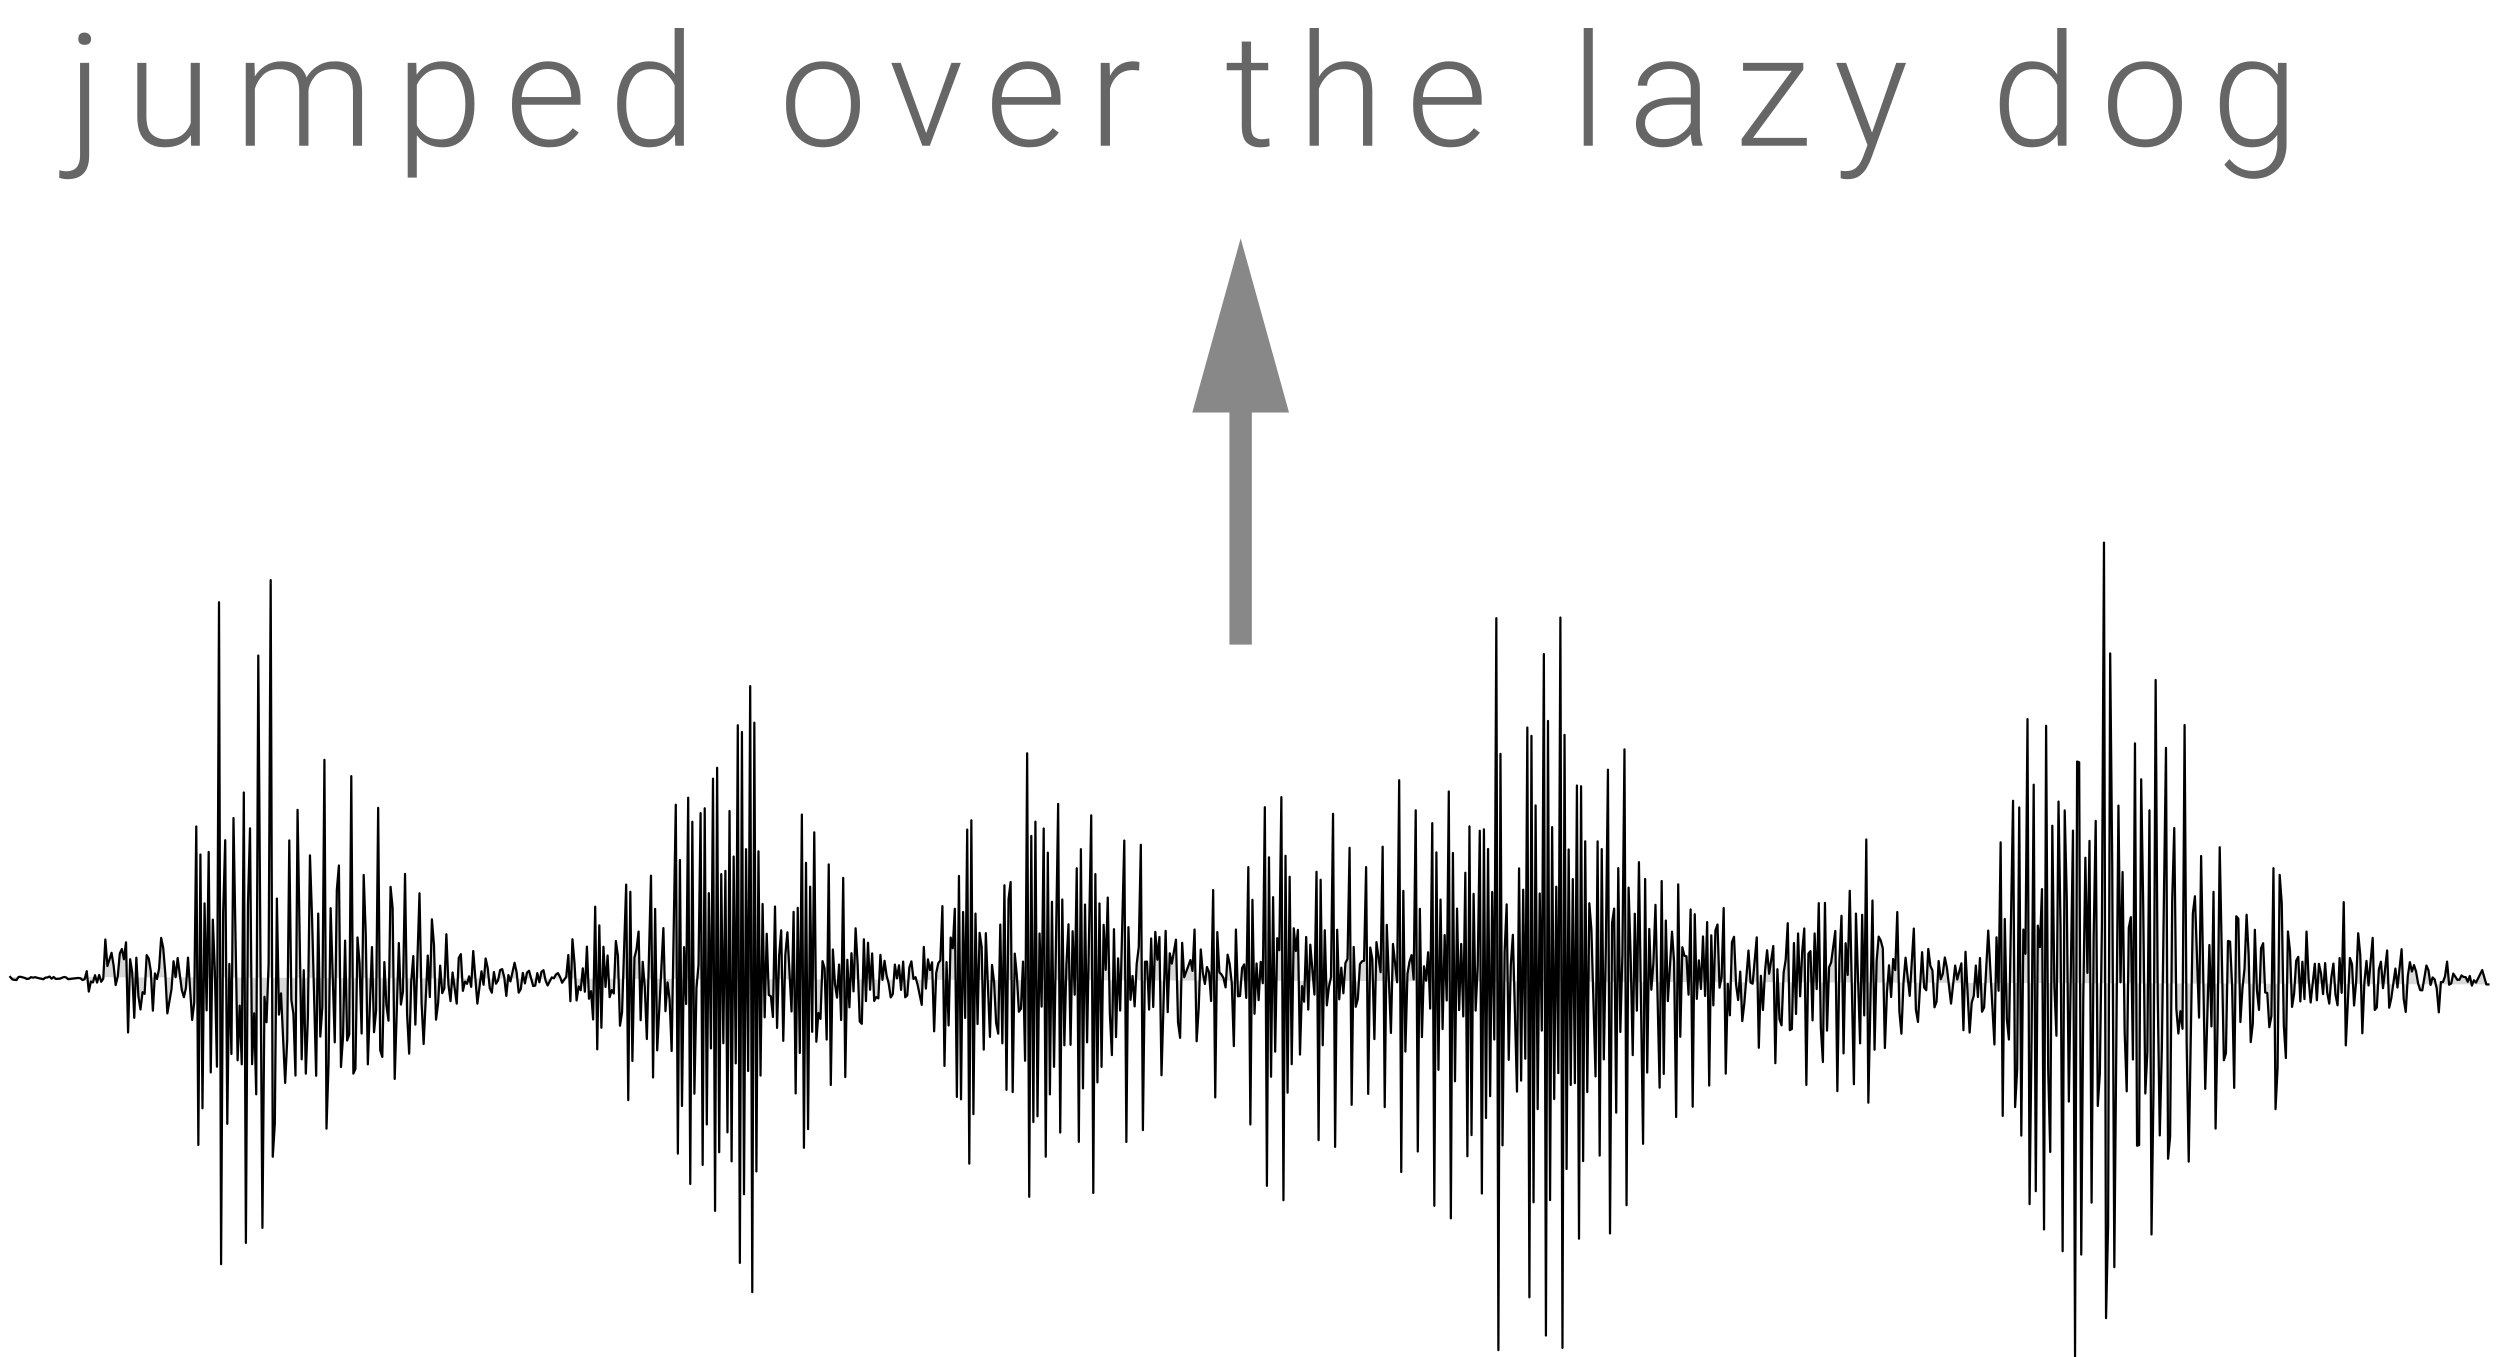
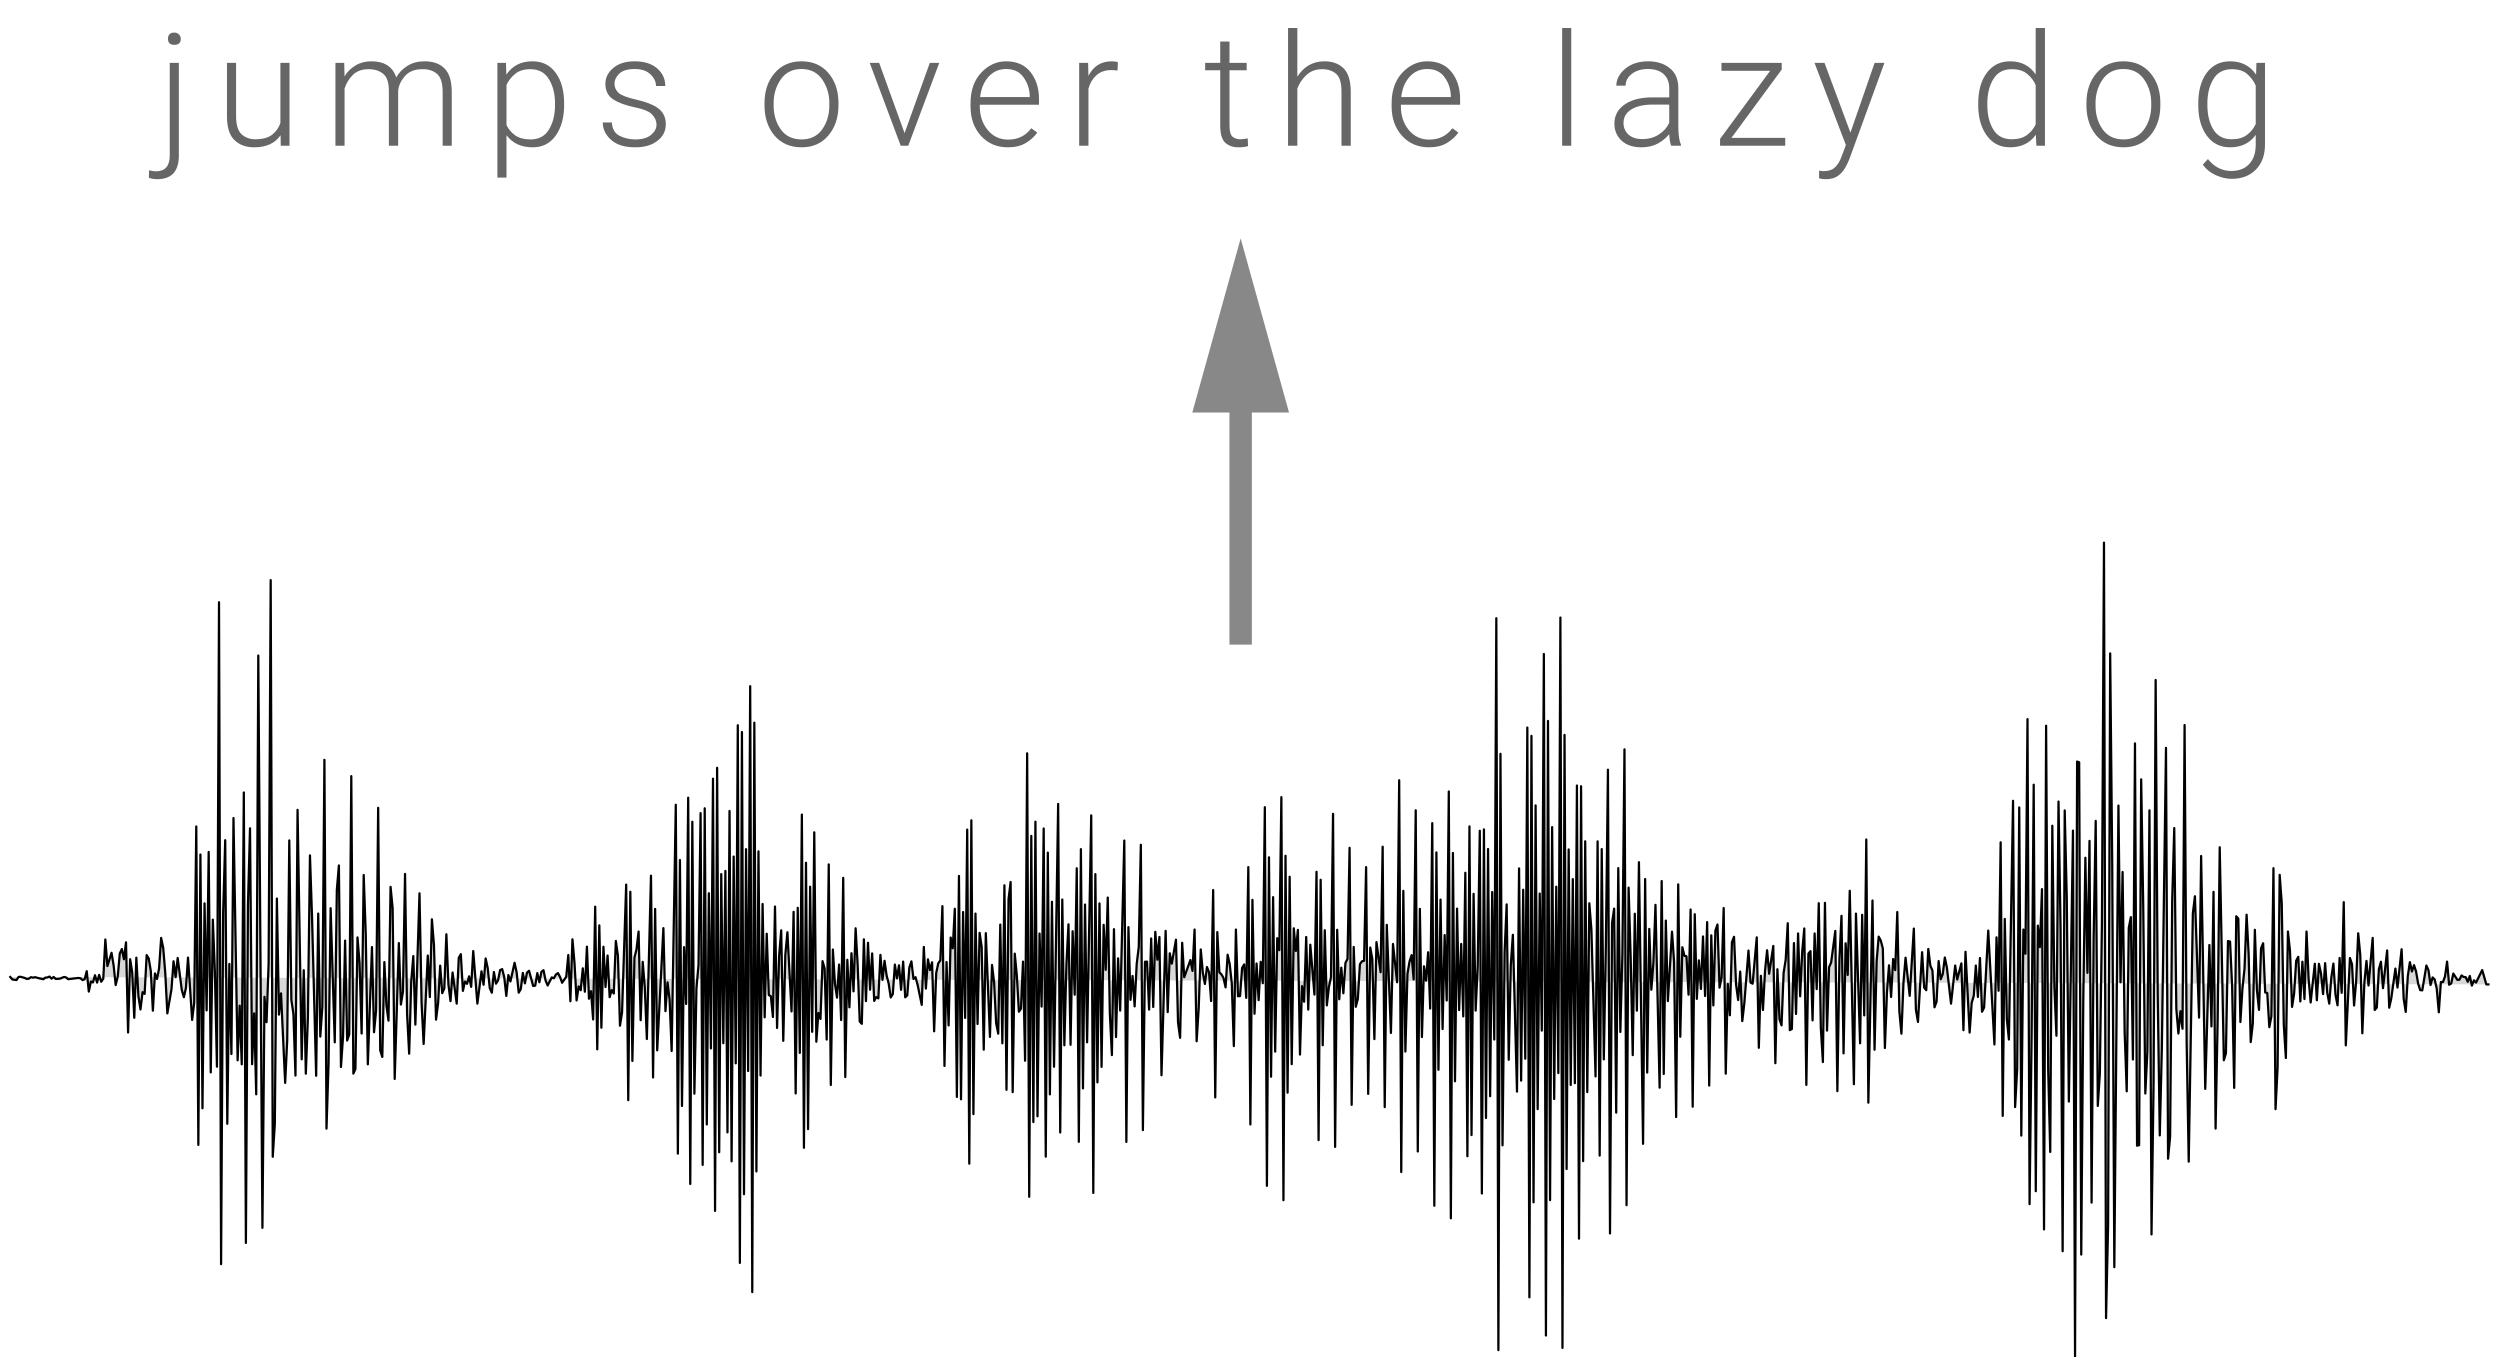
<svg xmlns="http://www.w3.org/2000/svg" width="223px" height="121px" viewBox="0 0 223 121" version="1.1">
  <defs>
    <style type="text/css" id="style2">
      svg {
        font: 300 14px -apple-system, BlinkMacSystemFont, "Roboto", Helvetica, sans-serif;
      }
    </style>
  </defs>
  <g id="Page-1" stroke="none" stroke-width="1" fill="none" fill-rule="evenodd">
    <g id="speech_recognition" transform="translate(0, -2)">
      <polyline id="path9" stroke="#000000" stroke-width="0.2" fill="#D8D8D8" stroke-linecap="square" stroke-linejoin="round" points="0.915 89.146 1.1 89.367 1.468 89.424 1.653 89.146 1.837 89.127 2.206 89.233 2.39 89.324 2.575 89.299 2.759 89.165 2.943 89.208 3.128 89.165 3.496 89.266 3.865 89.346 4.05 89.208 4.234 89.186 4.418 89.109 4.603 89.299 4.787 89.146 4.971 89.324 5.34 89.299 5.709 89.146 5.893 89.186 6.078 89.346 6.446 89.299 6.999 89.233 7.184 89.266 7.368 89.424 7.552 89.346 7.737 88.631 7.921 90.449 8.106 89.556 8.29 89.631 8.474 88.992 8.659 89.646 8.843 88.961 9.027 89.571 9.212 89.299 9.396 85.804 9.58 88.171 9.949 86.991 10.134 88.116 10.318 89.863 10.502 89.109 10.687 87.047 10.871 86.655 11.055 87.565 11.24 86.056 11.424 94.097 11.608 87.565 11.793 88.735 11.977 92.787 12.162 87.427 12.346 90.857 12.53 92.045 12.715 90.503 12.899 90.652 13.083 87.197 13.268 87.505 13.452 88.631 13.636 92.15 13.821 88.83 14.005 89.324 14.189 88.399 14.374 85.663 14.558 86.549 14.743 88.816 14.927 92.392 15.296 90.238 15.48 87.746 15.664 89.165 15.849 87.456 16.217 90.317 16.402 90.948 16.586 90.122 16.771 87.417 17.139 92.976 17.324 91.439 17.508 75.722 17.692 104.126 17.877 78.225 18.061 100.858 18.245 82.58 18.43 92.124 18.614 77.995 18.799 97.658 18.983 84.033 19.167 88.708 19.352 97.147 19.536 55.721 19.72 114.76 19.905 83.412 20.089 76.948 20.273 102.24 20.458 87.986 20.642 96.015 20.827 74.97 21.195 96.58 21.38 91.706 21.564 96.937 21.748 72.691 21.933 112.864 22.117 82.708 22.301 75.888 22.486 96.923 22.67 92.392 22.855 99.611 23.039 60.476 23.408 111.521 23.592 90.918 23.776 93.179 23.961 87.954 24.145 53.75 24.329 105.18 24.514 102.27 24.698 82.153 24.883 92.502 25.067 90.61 25.436 98.592 25.62 94.767 25.804 76.967 25.989 91.202 26.173 92.443 26.357 97.937 26.542 74.239 26.911 96.49 27.095 88.543 27.279 97.771 27.464 92.787 27.648 78.3 27.832 83.772 28.201 97.956 28.385 83.493 28.57 94.461 28.754 91.814 28.938 69.778 29.123 102.674 29.307 96.875 29.492 83.014 29.86 94.974 30.045 81.385 30.229 79.201 30.413 97.174 30.598 94.491 30.782 85.904 30.966 94.812 31.151 94.273 31.335 71.233 31.52 97.764 31.704 97.35 31.888 85.622 32.073 87.912 32.257 94.189 32.441 80.051 32.626 85.353 32.81 96.937 33.179 86.478 33.363 94.074 33.548 92.142 33.732 74.061 33.916 95.697 34.101 96.275 34.285 87.818 34.469 91.688 34.654 93.041 34.838 81.109 35.022 83 35.207 98.239 35.576 86.124 35.76 91.606 35.944 90.449 36.129 79.954 36.313 92.46 36.497 95.987 36.682 89.541 36.866 87.282 37.05 93.395 37.419 81.685 37.604 91.439 37.788 95.12 38.157 87.235 38.341 90.938 38.525 84.003 38.71 86.287 38.894 92.951 39.078 91.495 39.263 88.138 39.447 90.589 39.632 90.168 39.816 85.337 40 89.824 40.185 91.298 40.369 88.748 40.738 91.523 40.922 87.447 41.106 87.112 41.291 90.384 41.475 89.556 41.66 89.757 41.844 89.091 42.028 90.026 42.213 86.835 42.581 91.523 42.95 88.643 43.134 89.837 43.319 87.496 43.503 88.352 43.688 90.145 43.872 90.546 44.056 88.708 44.241 89.744 44.425 89.459 44.609 88.531 44.794 88.446 44.978 89.165 45.162 90.837 45.347 88.976 45.531 89.541 45.9 87.88 46.084 88.735 46.269 90.546 46.453 90.226 46.637 88.788 46.822 89.716 47.006 88.761 47.19 88.593 47.559 89.952 47.743 89.914 47.928 88.802 48.112 89.616 48.297 88.682 48.481 88.543 48.665 89.459 48.85 89.902 49.218 89.186 49.403 89.266 49.587 88.931 49.771 88.802 49.956 89.146 50.14 89.66 50.509 89.127 50.693 87.187 50.878 91.307 51.062 85.787 51.246 87.912 51.431 91.24 51.615 89.989 51.799 90.328 51.984 88.376 52.168 90.46 52.353 86.443 52.537 91.086 52.721 90.417 52.906 92.935 53.09 82.878 53.274 95.597 53.459 84.542 53.643 93.672 53.827 86.452 54.012 90.038 54.196 87.235 54.381 90.948 54.565 90.317 54.749 90.62 54.934 85.937 55.118 87.254 55.302 93.491 55.487 92.306 55.855 80.908 56.04 100.132 56.224 81.548 56.409 96.635 56.593 87.417 56.777 86.673 56.962 85.097 57.146 93 57.33 87.797 57.515 90.074 57.699 94.678 58.068 80.11 58.252 98.108 58.437 83.079 58.621 95.69 59.174 84.79 59.358 92.194 59.543 89.631 59.727 91.163 59.911 95.747 60.28 73.786 60.465 104.901 60.649 78.713 60.833 100.648 61.018 86.487 61.202 91.55 61.386 73.154 61.571 107.607 61.755 75.303 61.939 99.554 62.124 90.157 62.308 88.061 62.492 74.534 62.677 105.909 62.861 74.101 63.046 102.3 63.23 81.678 63.414 95.518 63.599 71.459 63.783 110.008 63.967 70.488 64.152 104.775 64.336 79.973 64.52 95.054 64.705 79.688 64.889 103.005 65.074 74.343 65.258 105.588 65.442 78.406 65.627 96.848 65.811 66.693 65.995 114.649 66.18 67.299 66.364 108.522 66.548 77.748 66.733 97.531 66.917 63.208 67.102 117.255 67.286 66.465 67.47 106.49 67.655 77.94 67.839 97.937 68.023 82.637 68.208 92.745 68.392 85.289 68.576 90.755 68.761 90.867 68.945 92.712 69.13 82.864 69.314 93.687 69.498 87.263 69.683 84.986 69.867 94.841 70.051 87.168 70.236 85.161 70.604 92.22 70.789 83.339 70.973 99.535 71.158 82.978 71.342 95.917 71.526 74.661 71.711 104.38 71.895 78.96 72.079 102.716 72.264 81.095 72.448 94.036 72.632 76.245 72.817 94.922 73.001 92.357 73.186 92.886 73.37 87.736 73.554 88.376 73.739 94.73 73.923 79.106 74.107 98.78 74.292 86.7 74.476 89.744 74.66 90.987 74.845 88.04 75.029 92.984 75.214 80.306 75.398 98.069 75.582 87.615 75.767 91.85 75.951 87.028 76.135 90.427 76.32 84.806 76.504 88.083 76.688 93.122 76.873 93.323 77.057 85.787 77.242 91.298 77.426 86.098 77.61 90.283 77.795 87.047 77.979 91.279 78.163 90.938 78.348 91.056 78.532 87.178 78.716 89.405 78.901 87.705 79.085 89.008 79.269 89.73 79.454 90.968 79.638 90.673 79.823 88.04 80.007 89.266 80.191 88.105 80.376 90.294 80.56 87.777 80.744 90.958 80.929 90.786 81.113 88.306 81.297 87.756 81.482 89.324 81.666 89.165 81.851 89.85 82.219 91.633 82.404 86.469 82.588 90.18 82.772 87.575 82.957 88.531 83.141 87.839 83.325 93.99 83.51 88.788 83.694 87.922 83.879 87.665 84.063 82.828 84.247 97.079 84.432 87.818 84.616 93.467 84.8 85.63 84.985 86.584 85.169 83.065 85.353 99.844 85.538 80.136 85.722 100.057 85.907 83.354 86.091 92.795 86.275 76 86.46 105.796 86.644 75.174 86.828 101.378 87.013 83.493 87.197 93.339 87.381 85.209 87.566 86.469 87.75 95.625 87.935 85.241 88.303 94.491 88.488 88.072 88.672 89.616 88.856 93.275 89.041 94.204 89.225 84.473 89.409 95.062 89.594 80.968 89.778 99.21 89.963 82.202 90.147 80.675 90.331 99.414 90.516 87.065 90.7 88.992 90.884 92.246 91.069 91.984 91.253 87.777 91.437 96.614 91.622 69.197 91.806 108.755 91.991 76.562 92.175 102.084 92.359 75.297 92.544 101.572 92.728 85.273 92.912 91.787 93.097 75.905 93.281 105.174 93.465 78.057 93.65 99.617 93.834 82.44 94.019 97.154 94.387 73.711 94.572 103.017 94.756 82.237 94.94 95.237 95.125 88.018 95.309 84.45 95.493 95.193 95.678 85.066 95.862 90.725 96.046 79.45 96.231 103.848 96.415 77.748 96.6 99.082 96.784 82.686 96.968 94.974 97.337 74.731 97.521 108.408 97.706 79.973 97.89 98.546 98.074 82.587 98.259 97.161 98.443 84.496 98.628 88.507 98.812 82.063 98.996 92.349 99.181 96.114 99.365 84.884 99.549 94.506 99.734 87.486 99.918 92.142 100.287 76.979 100.471 103.859 100.656 84.705 100.84 91.183 101.024 89.057 101.209 91.769 101.393 87.986 101.577 86.487 101.762 77.356 101.946 102.805 102.13 87.787 102.315 87.777 102.499 92.054 102.684 85.713 102.868 91.823 103.052 85.121 103.237 87.605 103.421 85.581 103.605 97.91 103.974 85.034 104.158 92.28 104.343 87.037 104.527 87.954 104.896 85.82 105.08 93.203 105.265 94.574 105.449 86.098 105.633 89.165 106.186 87.635 106.371 88.605 106.555 84.916 106.74 94.878 106.924 91.939 107.108 86.691 107.293 88.775 107.477 89.771 107.661 88.261 107.846 88.721 108.03 91.288 108.214 81.392 108.399 99.888 108.583 85.145 108.768 88.735 108.952 88.916 109.136 89.233 109.321 90.074 109.505 87.159 109.689 87.997 109.874 89.702 110.058 95.309 110.242 84.916 110.427 90.867 110.611 90.847 110.795 88.341 110.98 88.029 111.164 91.007 111.349 79.348 111.533 102.299 111.717 82.265 111.902 92.426 112.086 87.944 112.27 91.212 112.455 87.797 112.639 89.702 112.823 74.003 113.008 107.776 113.192 78.475 113.377 98.042 113.561 82.028 113.745 95.803 113.93 85.688 114.114 86.754 114.298 73.108 114.483 109.056 114.667 78.337 114.851 99.465 115.036 80.208 115.22 96.923 115.405 84.806 115.589 86.826 115.773 84.947 115.958 96.065 116.142 89.964 116.326 91.354 116.511 85.581 116.695 92.054 116.879 86.269 117.248 90.714 117.433 79.766 117.617 103.697 117.801 80.477 117.986 95.237 118.17 84.979 118.354 91.679 118.539 90.026 118.723 89.165 118.907 74.597 119.092 104.299 119.276 84.939 119.461 91.134 119.645 88.318 119.829 90.599 120.014 87.891 120.198 87.535 120.382 77.625 120.567 100.549 120.751 86.469 120.935 91.805 121.12 91.095 121.304 88.007 121.489 87.746 121.673 87.705 121.857 79.348 122.042 99.573 122.226 86.522 122.41 87.535 122.595 94.686 122.779 86.039 123.148 88.721 123.332 77.527 123.517 100.753 123.701 84.496 124.07 94.136 124.254 86.201 124.623 89.616 124.807 71.598 124.991 106.541 125.176 81.467 125.36 95.796 125.545 88.858 125.729 87.777 125.913 87.197 126.098 89.367 126.282 74.279 126.466 104.712 126.651 83.072 126.835 94.506 127.019 88.193 127.204 89.476 127.388 86.945 127.572 91.966 127.757 75.427 127.941 109.55 128.126 78.039 128.31 97.424 128.494 82.244 128.679 93.789 128.863 85.41 129.047 91.24 129.232 72.601 129.416 110.67 129.6 78.088 129.785 98.449 129.969 83.05 130.154 92.098 130.338 86.201 130.522 92.662 130.707 79.85 130.891 105.135 131.075 75.716 131.26 103.247 131.444 81.732 131.628 92.142 131.813 88.149 131.997 76.108 132.182 108.462 132.366 75.983 132.55 101.723 132.735 77.73 132.919 99.781 133.103 81.569 133.288 94.723 133.472 57.143 133.656 122.429 133.841 69.245 134.025 104.16 134.21 86.936 134.394 82.672 134.578 96.532 134.763 88.094 134.947 85.386 135.316 99.369 135.5 79.463 135.684 98.39 135.869 81.365 136.053 96.435 136.238 66.897 136.422 117.718 136.606 67.641 136.791 109.245 136.975 73.843 137.159 100.931 137.344 81.705 137.528 93.928 137.712 60.339 137.897 121.127 138.081 66.309 138.266 109.046 138.45 75.781 138.634 100.032 138.819 81.095 139.003 97.718 139.187 57.086 139.372 122.23 139.556 67.556 139.74 106.273 139.925 77.773 140.109 98.78 140.294 80.418 140.478 98.618 140.662 72.07 140.847 112.487 141.031 72.131 141.215 105.571 141.4 77.045 141.584 99.414 141.768 82.573 141.953 84.923 142.322 98.016 142.506 77.051 142.69 105.078 142.875 77.742 143.059 96.497 143.243 86.373 143.428 70.658 143.612 112.021 143.796 84.313 143.981 83.05 144.165 101.244 144.349 79.437 144.534 94.051 144.718 87.131 144.903 68.844 145.087 109.502 145.271 81.176 145.456 87.398 145.64 96.114 145.824 83.507 146.009 92.15 146.193 78.909 146.562 104.027 146.746 80.411 146.931 97.671 147.115 84.861 147.299 90.283 147.484 87.88 147.668 82.715 148.037 99.018 148.221 80.589 148.405 97.797 148.59 84.116 148.774 91.298 149.143 85.105 149.327 87.787 149.512 101.638 149.696 80.888 149.88 94.476 150.065 86.496 150.249 87.254 150.433 87.301 150.618 90.725 150.802 83.129 150.987 100.716 151.171 83.551 151.355 91.095 151.54 87.665 151.724 90.215 151.908 85.532 152.093 90.837 152.277 84.252 152.461 98.831 152.646 85.434 152.83 91.679 153.015 85.002 153.199 84.466 153.383 90.098 153.568 89.146 153.752 83 153.936 97.771 154.121 89.771 154.305 92.561 154.489 86.039 154.674 85.565 154.858 89.837 155.043 91.202 155.227 88.669 155.411 93.082 155.596 91.467 155.964 86.79 156.149 89.646 156.333 89.744 156.702 85.614 156.886 95.461 157.071 89.04 157.255 92.089 157.439 88.618 157.624 86.763 157.808 88.858 158.177 86.382 158.361 96.834 158.545 88.458 158.73 92.919 158.914 93.459 159.099 88.775 159.283 87.615 159.467 84.351 159.652 93.89 159.836 93.781 160.02 86.124 160.205 92.443 160.389 85.265 160.573 90.867 160.758 86.881 160.942 84.822 161.126 98.773 161.311 87.065 161.495 86.844 161.68 93.017 161.864 85.265 162.048 90.226 162.233 82.566 162.417 93.679 162.601 96.731 162.786 82.538 162.97 93.928 163.154 88.272 163.339 87.849 163.708 85.042 163.892 99.325 164.076 87.595 164.261 83.691 164.445 95.959 164.629 86.141 164.814 88.961 164.998 81.46 165.367 98.708 165.551 83.493 165.92 95.062 166.104 83.603 166.289 92.57 166.473 76.882 166.657 100.357 167.026 82.327 167.21 95.633 167.395 87.726 167.579 85.548 167.764 85.896 167.948 86.602 168.132 95.482 168.317 90.514 168.501 88.105 168.685 90.928 168.87 87.545 169.054 88.531 169.238 83.354 169.423 92.211 169.607 94.204 169.792 89.602 169.976 87.427 170.345 90.827 170.713 84.829 170.898 92.063 171.082 93.155 171.451 86.936 171.635 90.086 171.82 90.328 172.004 86.646 172.188 88.149 172.373 88.568 172.557 91.85 172.741 91.345 172.926 87.726 173.11 89.346 173.294 88.887 173.479 87.408 173.663 88.318 174.032 91.523 174.401 88.127 174.585 89.367 174.954 87.933 175.138 93.89 175.322 86.899 175.691 94.105 175.875 91.448 176.06 90.827 176.244 88.127 176.429 90.928 176.613 87.456 176.797 92.246 176.982 91.868 177.35 85.01 177.903 95.164 178.088 85.614 178.272 90.372 178.457 77.137 178.641 101.535 178.825 83.973 179.01 92.91 179.194 94.723 179.563 73.432 179.747 100.747 179.931 97.39 180.116 74.026 180.3 103.293 180.485 84.916 180.669 87.075 180.853 66.148 181.038 109.405 181.222 94.219 181.406 71.997 181.591 108.251 181.775 84.566 181.959 86.478 182.144 81.311 182.328 111.662 182.513 66.74 182.697 97.37 182.881 104.752 183.066 75.657 183.25 90.001 183.434 94.386 183.619 73.5 183.803 84.837 183.987 113.607 184.172 74.291 184.356 82.091 184.541 100.257 184.909 76.09 185.094 123 185.278 69.929 185.462 69.999 185.647 113.903 185.831 91.037 186.015 78.512 186.2 88.775 186.384 77.009 186.569 109.271 186.753 85.614 186.937 75.227 187.122 100.648 187.306 97.778 187.49 84.458 187.675 50.405 187.859 119.575 188.043 111.327 188.228 60.285 188.412 79.265 188.597 115.028 188.965 73.86 189.15 89.616 189.334 79.785 189.518 94.028 189.703 99.344 189.887 84.767 190.071 83.81 190.256 96.504 190.44 68.311 190.625 104.195 190.809 104.149 190.993 71.52 191.178 82.964 191.362 99.541 191.546 95.796 191.731 74.285 191.915 112.109 192.099 98.683 192.284 62.657 192.468 90.704 192.652 103.276 192.837 95.489 193.206 68.71 193.39 105.356 193.574 103.381 193.759 82.32 193.943 75.864 194.127 91.966 194.312 94.189 194.496 92.202 194.68 93.765 194.865 66.673 195.049 94.996 195.234 105.616 195.602 83.478 195.787 81.946 196.155 92.77 196.34 78.356 196.708 99.127 197.077 86.295 197.262 93.554 197.446 81.555 197.63 102.668 197.815 93 197.999 77.576 198.368 96.573 198.552 95.959 198.736 85.937 198.921 85.988 199.105 89.977 199.29 99.037 199.474 83.735 199.658 83.944 199.843 93.163 200.027 90.168 200.211 88.399 200.396 83.595 200.58 87.14 200.764 94.952 200.949 93.323 201.133 84.939 201.318 90.328 201.502 92.08 201.686 86.584 201.871 86.141 202.055 90.525 202.239 90.578 202.424 93.625 202.608 92.645 202.792 79.444 202.977 100.931 203.161 97.235 203.346 80.038 203.53 82.538 203.714 93.419 203.899 96.372 204.083 85.089 204.267 86.808 204.452 91.814 204.636 90.62 204.82 87.695 205.005 87.35 205.189 91.326 205.374 87.787 205.558 91.115 205.742 85.097 205.927 89.299 206.111 91.42 206.48 87.965 206.664 91.221 206.848 87.975 207.033 88.83 207.217 90.673 207.402 87.912 207.586 90.536 207.77 91.523 207.955 89.186 208.139 87.954 208.323 90.714 208.508 91.67 208.692 87.456 208.876 90.557 209.061 82.475 209.245 95.244 209.614 87.456 209.798 88.007 209.983 91.688 210.167 89.556 210.351 85.249 210.536 87.178 210.72 94.166 210.904 89.602 211.089 87.716 211.273 89.902 211.642 85.663 211.826 92.089 212.011 91.877 212.195 88.458 212.379 87.787 212.564 90.145 212.932 86.781 213.117 91.886 213.301 91.056 213.67 88.399 213.854 90.086 214.223 86.673 214.407 91.076 214.592 92.263 214.776 89.073 214.96 87.828 215.145 88.656 215.329 88.094 215.513 88.656 215.698 89.744 215.882 90.317 216.067 90.339 216.435 88.127 216.62 88.543 216.804 89.863 216.988 89.186 217.173 89.367 217.357 90.18 217.541 92.297 217.726 89.602 217.91 89.602 218.095 89.091 218.279 87.777 218.463 89.837 218.648 89.73 218.832 88.844 219.201 89.405 219.385 89.387 219.569 89.008 219.754 89.146 219.938 89.165 220.123 89.571 220.307 89.057 220.491 89.914 220.676 89.442 220.86 89.646 221.413 88.531 221.782 89.811 221.966 89.811 221.966 89.811" />
      <path d="M110.667,58.5 L110.667,29" id="Line" stroke="#888888" stroke-width="2" fill="#888888" stroke-linecap="square" />
      <path id="Line-decoration-1" d="M110.667,27 L107.667,37.8 L113.667,37.8 L110.667,27 Z" stroke="#888888" stroke-width="2" fill="#888888" stroke-linecap="square" />
      <text id="jumped-over-the-lazy" fill="#000000" opacity="0.6" letter-spacing="2">
-         <tspan x="6" y="15">jumped over the lazy dog</tspan>
+         <tspan x="14" y="15">jumps over the lazy dog</tspan>
      </text>
    </g>
  </g>
</svg>
